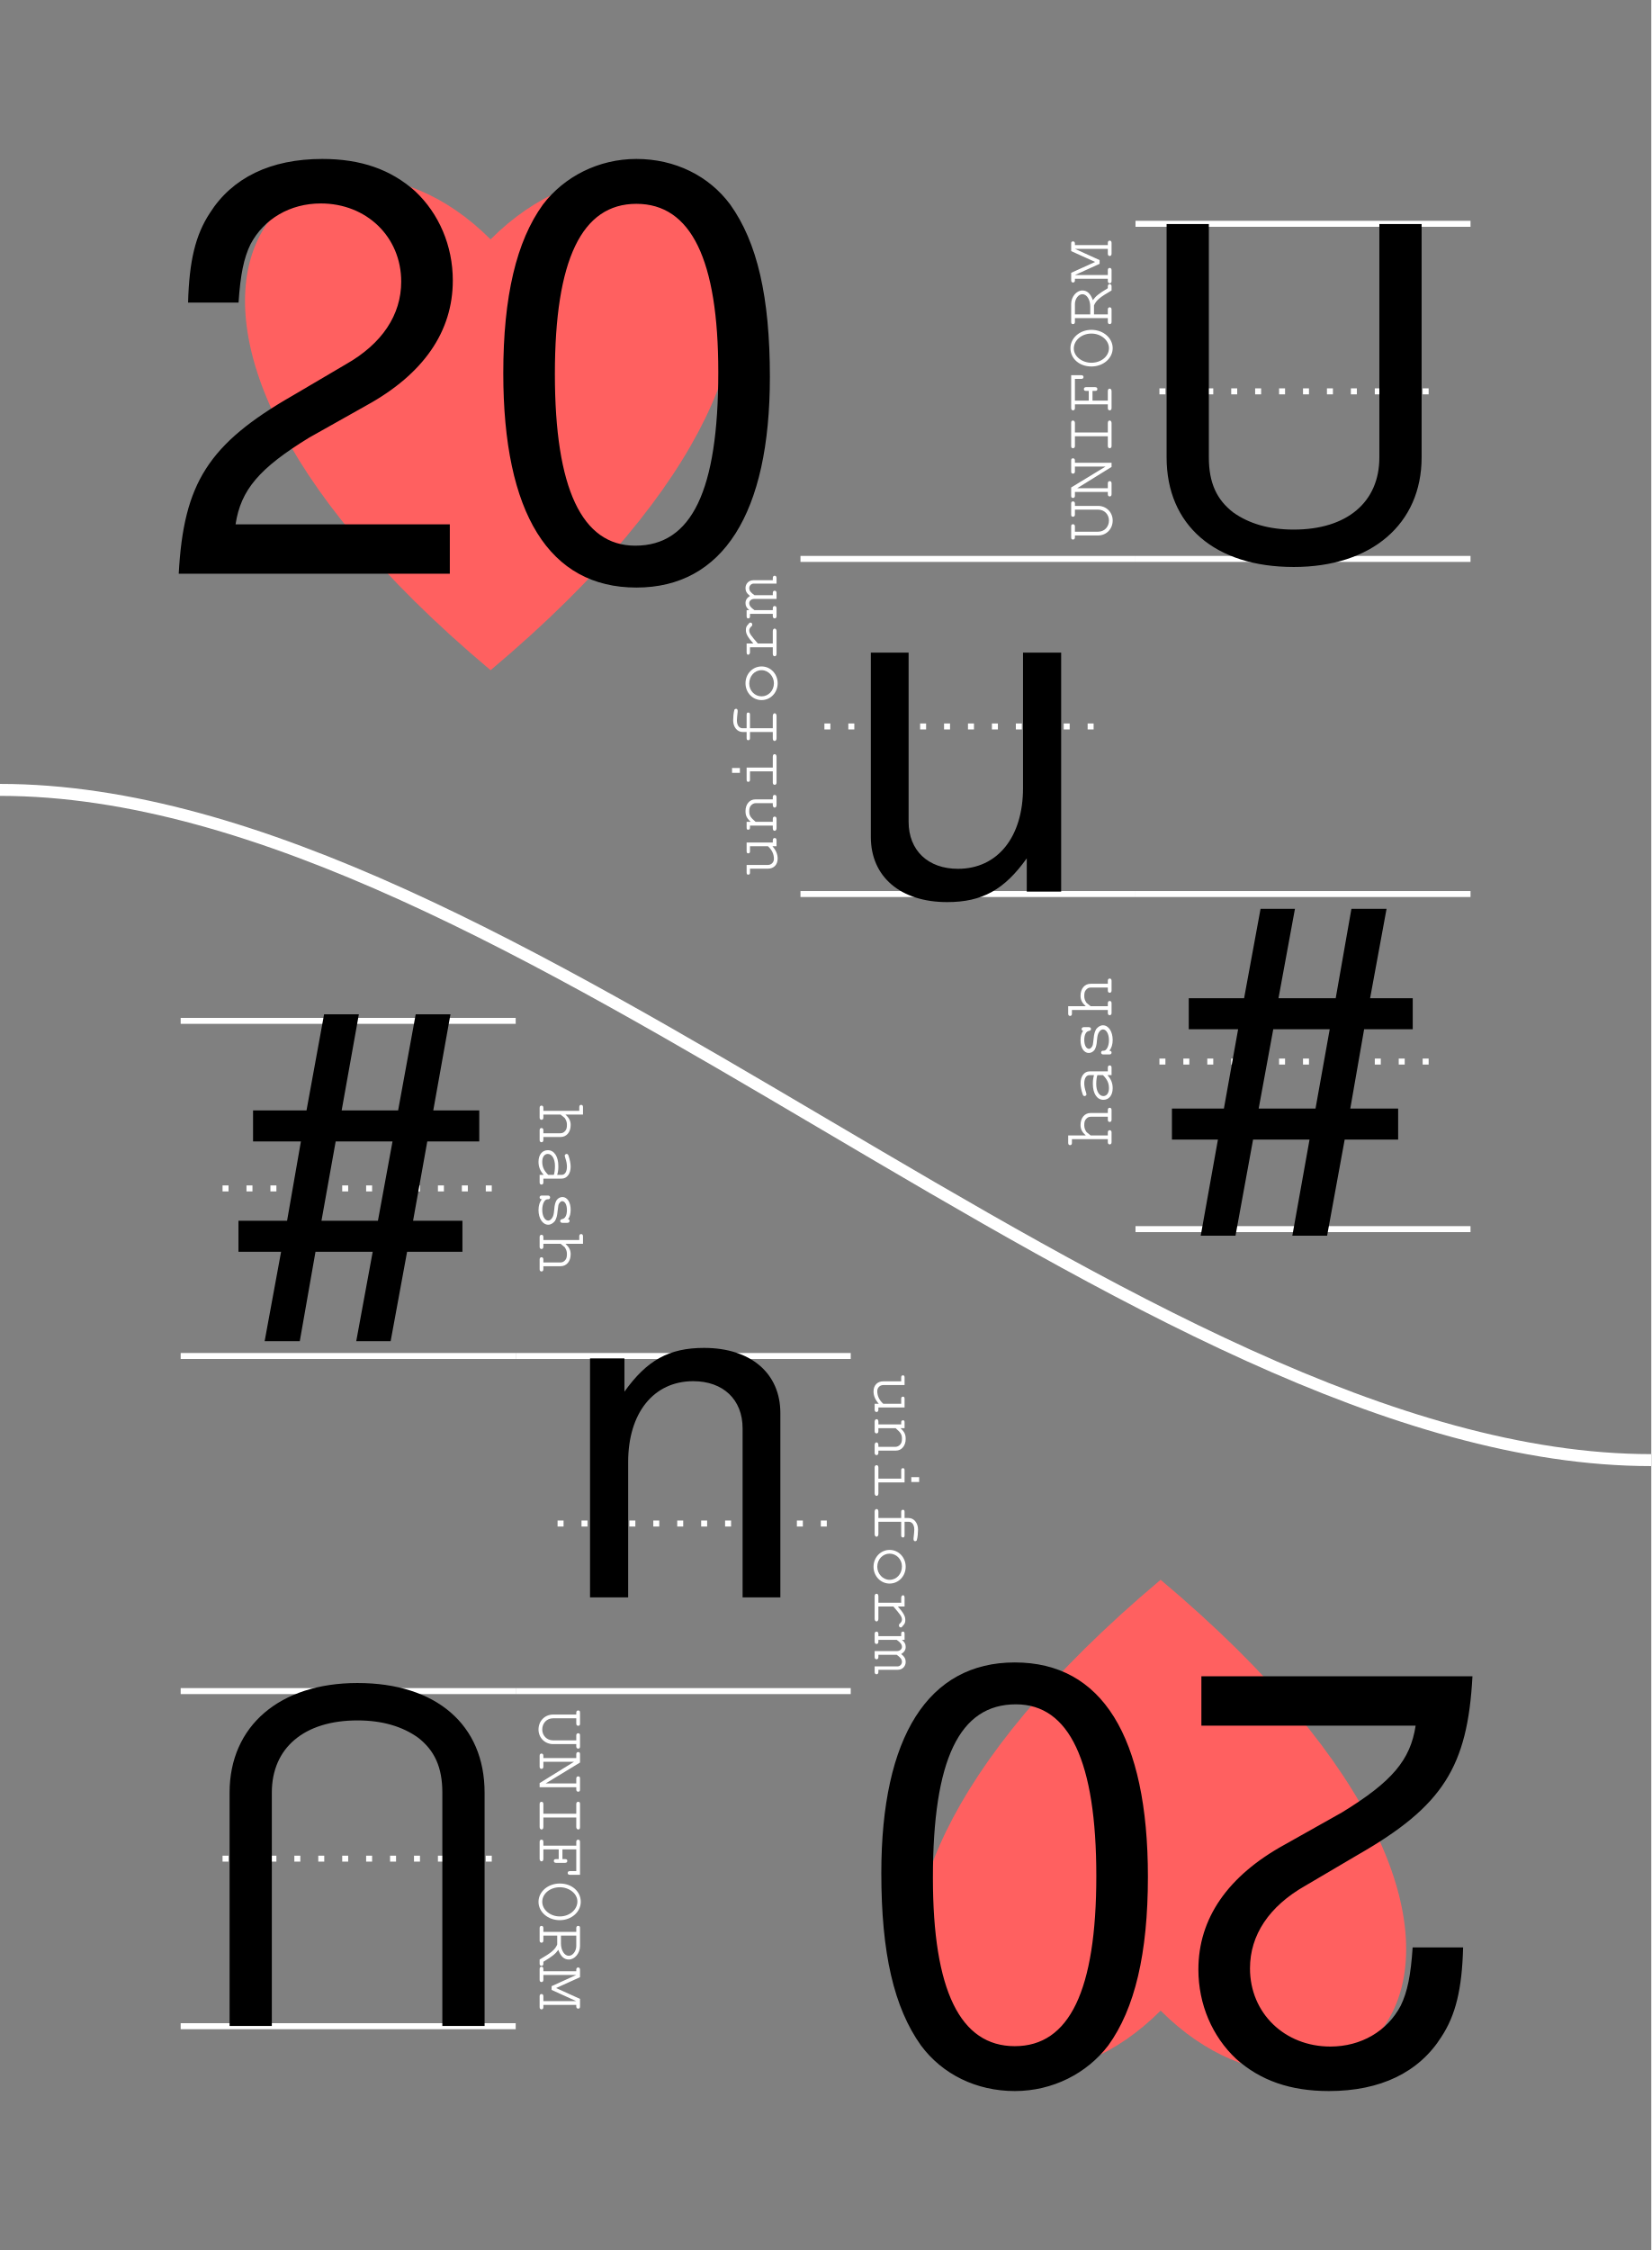
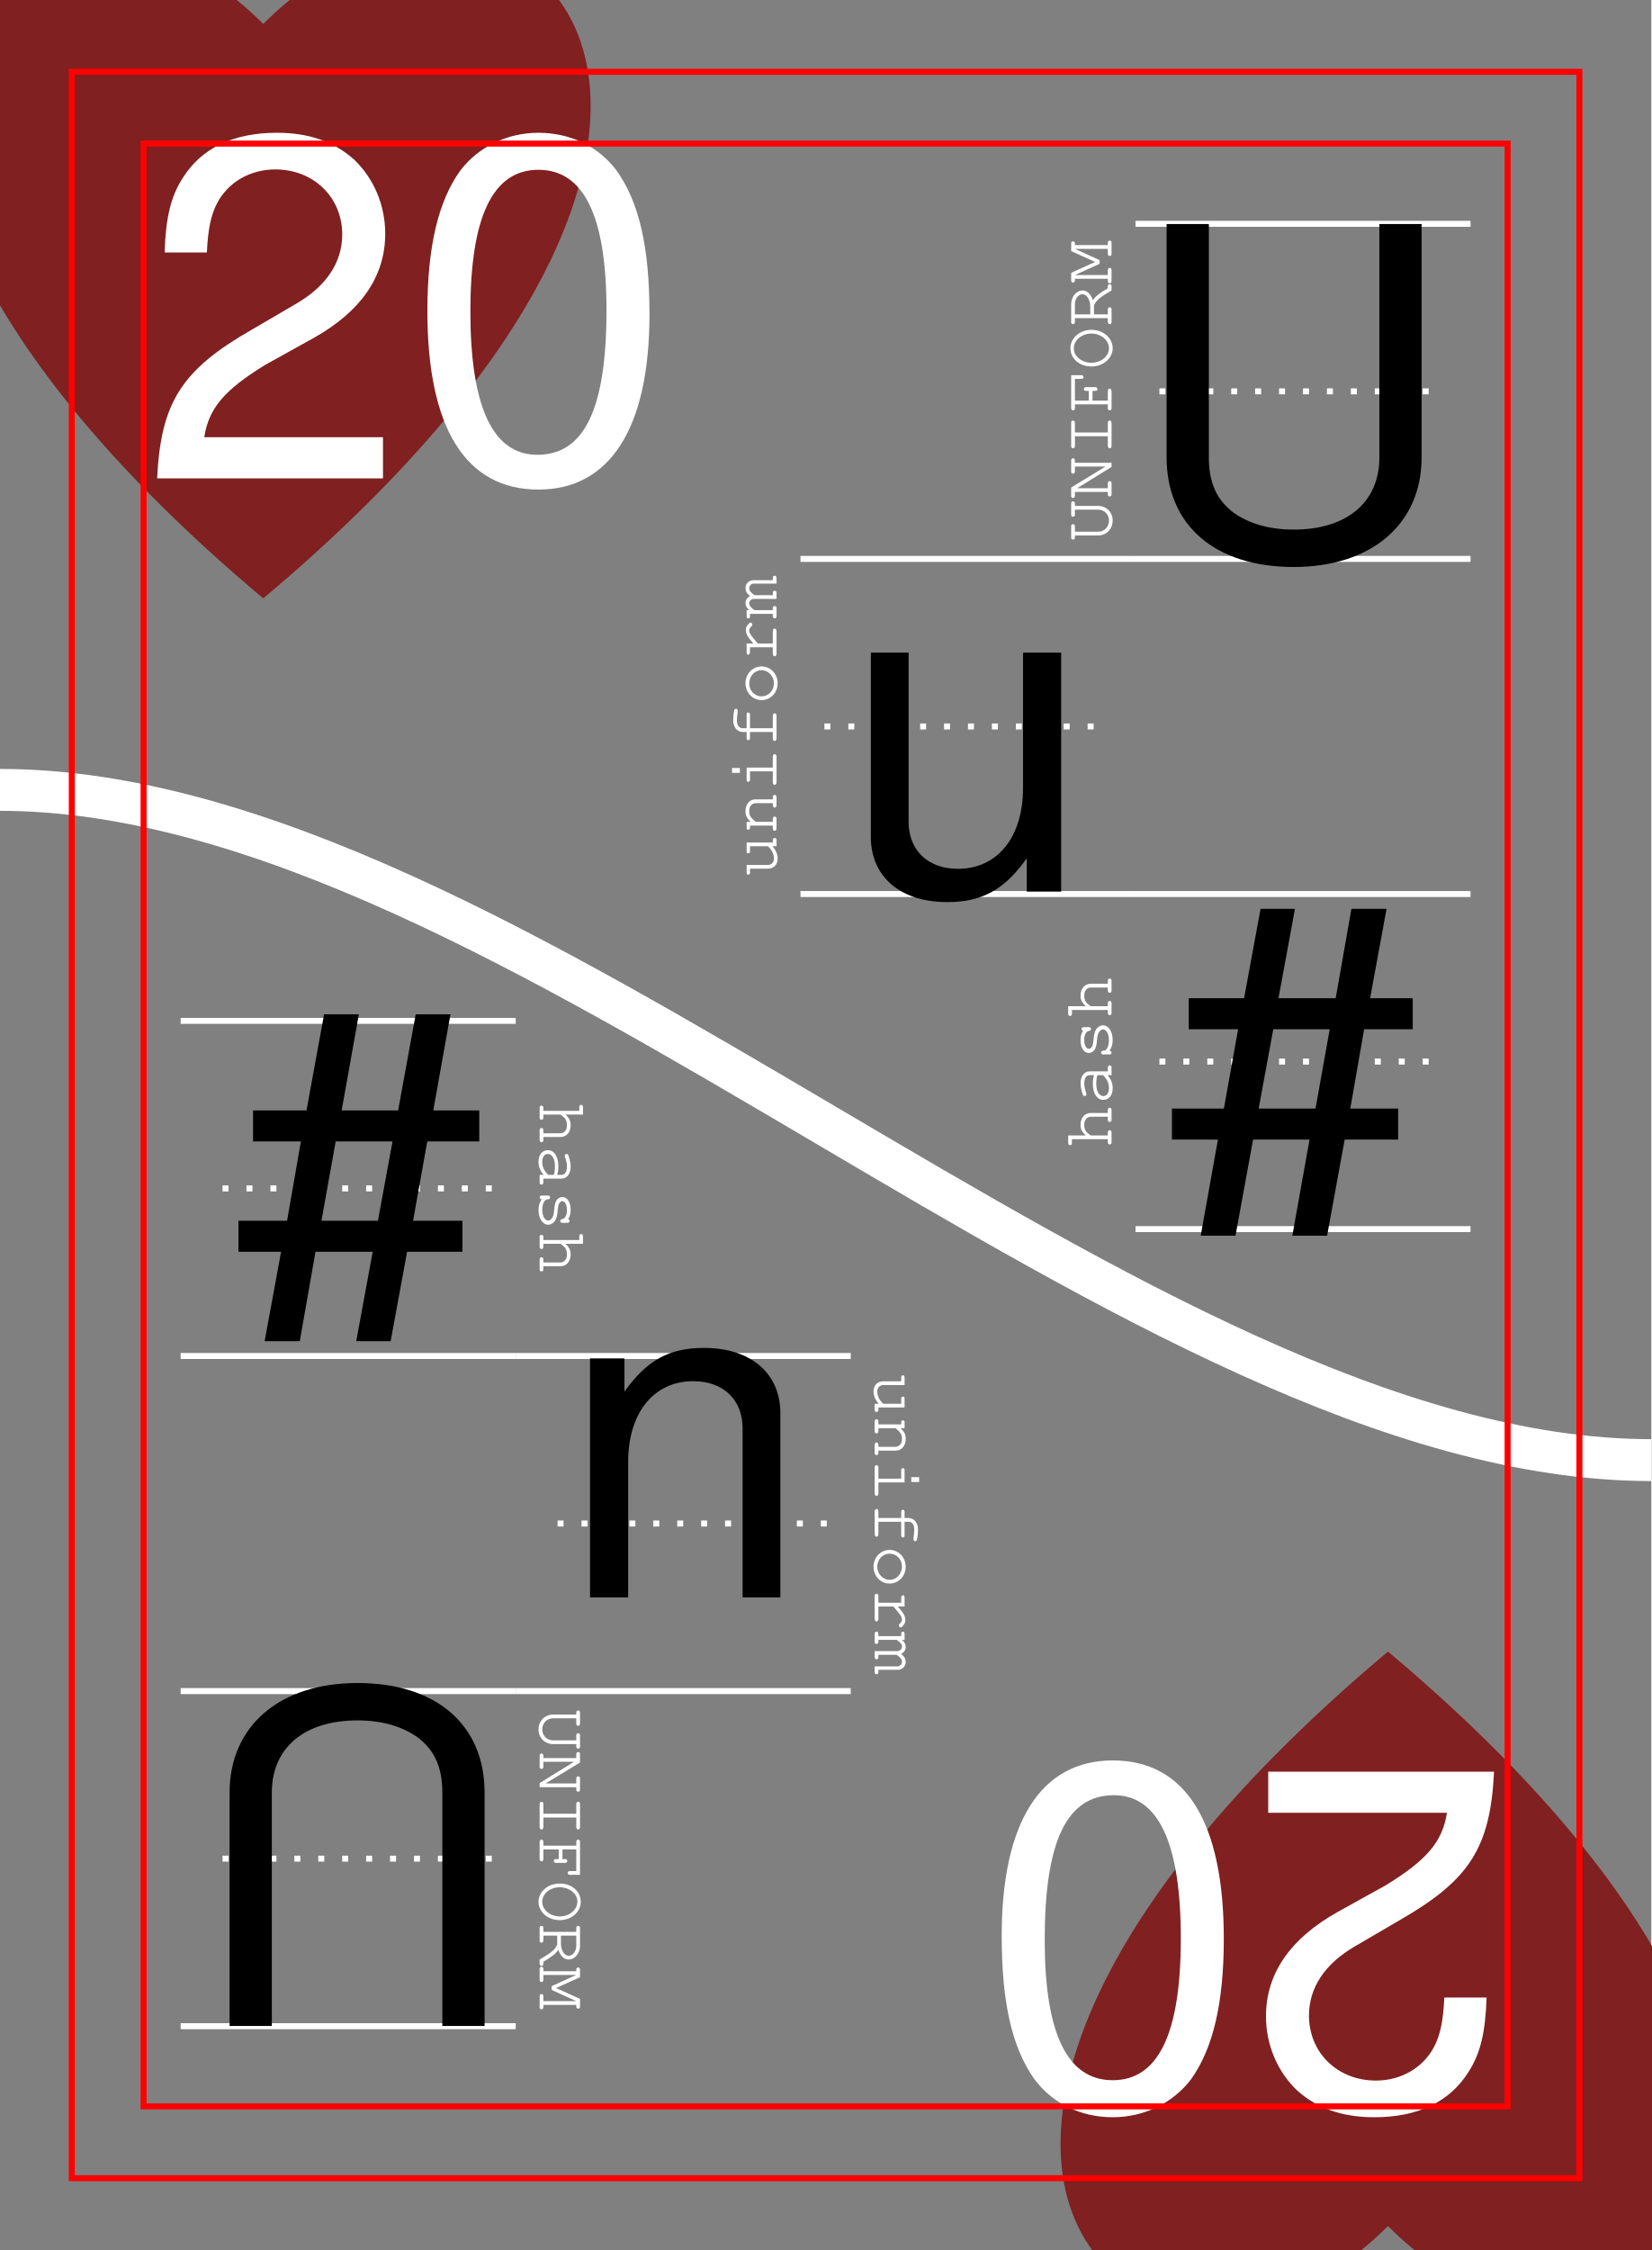
<svg xmlns="http://www.w3.org/2000/svg" xmlns:xlink="http://www.w3.org/1999/xlink" width="69mm" height="94mm" viewBox="-3 -3 69 94" version="1.1" id="card-20">
  <style>
    text { font-family:Helvetica; font-size:19.04px; line-height:1; fill:#000000;fill-opacity:1;stroke:none; }
   
   g.emoji path, g.emoji ellipse, g.emoji circle  { fill:none;stroke:#000000;stroke-width:1.0;stroke-linecap:round;stroke-miterlimit:4;stroke-dasharray:none;stroke-opacity:1 }
   g#card-20-formats-dark text { font-size:7px;fill:#ffffff; }
   g#card-20-thumb-up text, g#card-20-thumb-down text { font-size:7px; }
   path  { fill:none;stroke:#000000;stroke-width:1.0;stroke-linecap:butt;stroke-linejoin:miter;stroke-opacity:1; }
   path.suit { stroke:none; }
   g#card-20-border path  { fill:#808080;fill-opacity:1;stroke:#000000;stroke-width:1.5;stroke-opacity:1;stroke-miterlimit:4;stroke-dasharray:none; }
   g#card-20-lines path { fill:none;stroke:#ffffff;stroke-width:0.25;stroke-linecap:butt;stroke-linejoin:miter;stroke-miterlimit:4;stroke-dasharray:none;stroke-dashoffset:0;stroke-opacity:1 }
   g#card-20-lines-dark path { fill:none;stroke:#000000;stroke-width:0.5;stroke-linecap:butt;stroke-linejoin:miter;stroke-miterlimit:4;stroke-dasharray:none;stroke-dashoffset:0;stroke-opacity:1; }
   g#card-20-lines path.lines-center { stroke-dasharray:0.25, 0.75;}
  </style>
  <defs>
    <g id="card-20-heart-full" class="emoji" transform="translate(-7,-14)">
      <path d="M 7,14 C -5.5,3.5 2,-3 7,2 12,-3 19.5,3.5 7,14 Z" />
    </g>
    <g id="card-20-heart-broken" class="emoji" transform="translate(-7,-14)">
      <path d="M 3.119,0.918 C -0.516,1.134 -2.304,6.546 6.573,13.572            L 10.056,6.195 5.805,7.761 6.763,2.319            C 5.546,1.284 4.244,0.851 3.119,0.918 Z" />
      <path d="M 11.598,-0.031 C 10.627,-0.087 9.524,0.229 8.459,0.983            L 6.937,5.754 12.36,4.47 6.655,12.992            c 0.148,0.146 0.298,0.292 0.453,0.44            C 17.163,6.008 15.371,0.19 11.598,-0.031 Z" />
    </g>
    <g id="card-20-thumb" class="emoji">
      <path d="m 0.25,6 h 4 C 3.761,3.426 2.261,0.331 6.095,0.464           9.005,0.565 8.214,3.28 7.75,6 c 3,0 7,1 4,3 1,1 1,1 0,2 2,1 2,3 -11.5,2 z" />
      <path style="stroke-width:0.5" d="m 4.722,1.807 c 0,0 0.175,2.379 1.03,2.351           0.834,-0.027 0.855,-2.351 0.855,-2.351 z" />
    </g>
    <g id="card-20-thumb-up" class="emoji" transform="translate(-7,-14)">
      <use xlink:href="#card-20-thumb" />
      <text text-anchor="middle" x="6" y="12">+1</text>
    </g>
    <g id="card-20-thumb-down" class="emoji" transform="translate(-7,-14)">
      <use transform="matrix(1,0,0,-1,0,14)" xlink:href="#card-20-thumb" />
      <text text-anchor="middle" x="7" y="7">-1</text>
    </g>
    <g id="card-20-sad" class="emoji" transform="translate(-7,-14)">
      <ellipse id="card-20-sad-right-eye" cx="9.5" cy="4" rx="0.25" ry="0.75" />
      <ellipse id="card-20-sad-left-eye" cx="4.5" cy="4" rx="0.25" ry="0.75" />
      <circle id="card-20-sad-face" cx="7" cy="7" r="7" />
      <path id="card-20-sad-frown" d="m 3,10 c 1.5,-3 6,-3 8,0" />
    </g>
    <g id="card-20-happy" class="emoji" transform="translate(-7,-14)">
      <ellipse id="card-20-happy-right-eye" cx="9.5" cy="4" rx="0.25" ry="0.75" />
      <ellipse id="card-20-happy-left-eye" cx="4.5" cy="4" rx="0.25" ry="0.75" />
      <circle id="card-20-happy-face" cx="7" cy="7" r="7" />
      <path id="card-20-happy-smile" d="m 3,8 c 1.5,4 6,4 8,0" />
    </g>
    <g id="card-20-suit-club" transform="translate(7,7)">
-       <path id="card-20-suit-club-flower" style="fill:#60ff60;stroke:none" d="     M -7.347880794884119e-16,4.0      C 3.365,12.557 12.557,-3.365 3.464,-2.0      C 9.192,-9.192 -9.192,-9.192 -3.464,-2      C -12.557,-3.365 -3.365,12.557 -7.347880794884119e-16,4.0      Z     " />
-       <path id="card-20-suit-club-stem" style="fill:#60ff60;stroke:none" d="     m 0,7.0      h -1.5      c 1.5,-1.5 1.5,-7.0 1.5,-7.0      c 0,0 0,5.5 1.5,7.0      z" />
+       <path id="card-20-suit-club-flower" style="fill:#208020;stroke:none" d="     M -7.347880794884119e-16,4.0      C 3.365,12.557 12.557,-3.365 3.464,-2.0      C 9.192,-9.192 -9.192,-9.192 -3.464,-2      C -12.557,-3.365 -3.365,12.557 -7.347880794884119e-16,4.0      Z     " />
+       <path id="card-20-suit-club-stem" style="fill:#208020;stroke:none" d="     m 0,7.0      h -1.5      c 1.5,-1.5 1.5,-7.0 1.5,-7.0      c 0,0 0,5.5 1.5,7.0      z" />
    </g>
    <g id="card-20-suit-heart">
-       <path style="fill:#ff6060;stroke:none" d="M 7,14 C -5.5,3.5 2,-3 7,2 12,-3 19.5,3.5 7,14 Z" />
+       <path style="fill:#802020;stroke:none" d="M 7,14 C -5.5,3.5 2,-3 7,2 12,-3 19.5,3.5 7,14 Z" />
    </g>
    <g id="card-20-suit-diamond">
-       <path style="fill:#6060ff;stroke:none" d="m 7,14 -7,-10 7,-4 7,4 z" />
+       <path style="fill:#202080;stroke:none" d="m 7,14 -7,-10 7,-4 7,4 z" />
    </g>
    <g id="card-20-suit-spade">
-       <path style="fill:#606060;stroke:none" d="M 7,0 C -5.5,10.5 2,17 7,12 12,17 19.5,10.5 7,0 Z" />
-       <path style="fill:#606060;stroke:none" d="m 7,14 h -1.5 c 1.5,-1.5 1.5,-7.0 1.5,-7.0 c 0,0 0,5.5 1.5,7.0 z" />
+       <path style="fill:#202020;stroke:none" d="M 7,0 C -5.5,10.5 2,17 7,12 12,17 19.5,10.5 7,0 Z" />
+       <path style="fill:#202020;stroke:none" d="m 7,14 h -1.5 c 1.5,-1.5 1.5,-7.0 1.5,-7.0 c 0,0 0,5.5 1.5,7.0 z" />
    </g>
    <g id="card-20-lines">
      <path d="m 0,0 14,0" />
      <path class="lines-center" d="m 1,7 12,0" />
      <path d="m 0,14 14,0" />
    </g>
    <g id="card-20-lines-dark">
      
      
      
    </g>
    <g id="card-20-translate-text">
      <text xml:space="preserve" x="37.45" y="34.25" text-anchor="middle">u</text>
      <text xml:space="preserve" x="51" y="20.25" text-anchor="middle">U</text>
      <text xml:space="preserve" x="51" y="48.25" text-anchor="middle">#</text>
    </g>
    <g id="card-20-translate-pics">
      <use x="37.45" y="34.25" xlink:href="#card-20-" />
      <use x="51" y="20.25" xlink:href="#card-20-" />
      <use x="51" y="48.25" xlink:href="#card-20-" />
    </g>
    <g id="card-20-formats">
      <g id="formats-up" transform="translate(44.45,6.35)">
        <use xlink:href="#card-20-lines" />
        <text transform="rotate(-90) translate(-7,-1)" xml:space="preserve" text-anchor="middle" style="font-size:3px;line-height:1;font-family:Courier;fill:#ffffff;fill-opacity:1;stroke:#ffffff;stroke-width:0;stroke-miterlimit:4;stroke-dasharray:none;stroke-opacity:1">UNIFORM</text>
      </g>
      <g id="card-20-formats-plain" transform="translate(30.45,20.35)">
        <use xlink:href="#card-20-lines" />
        <text transform="rotate(-90) translate(-7,-1)" xml:space="preserve" text-anchor="middle" style="font-size:3px;line-height:1;font-family:Courier;fill:#ffffff;fill-opacity:1;stroke:#ffffff;stroke-width:0;stroke-miterlimit:4;stroke-dasharray:none;stroke-opacity:1">uniform</text>
      </g>
      <g id="card-20-formats-down" transform="translate(44.45,34.35)">
        <use xlink:href="#card-20-lines" />
        <text transform="rotate(-90) translate(-7,-1)" xml:space="preserve" text-anchor="middle" style="font-size:3px;line-height:1;font-family:Courier;fill:#ffffff;fill-opacity:1;stroke:#ffffff;stroke-width:0;stroke-miterlimit:4;stroke-dasharray:none;stroke-opacity:1">hash</text>
      </g>
      <text xml:space="preserve" text-anchor="middle" style="font-size:7px;line-height:1;font-family:Courier;fill:#ffffff;fill-opacity:1;stroke:#ffffff;stroke-width:0;stroke-miterlimit:4;stroke-dasharray:none;stroke-opacity:1" x="51.45" y="28.50" />
    </g>
    <g id="card-20-formats-dark">
      <g id="card-20-formats-up" transform="translate(44.45,6.35)">
        <use xlink:href="#card-20-lines-dark" />
        <text transform="rotate(-90) translate(-7,-1)" xml:space="preserve" text-anchor="middle" style="font-size:3px;line-height:1;font-family:Courier;fill:#ffffff;fill-opacity:1;stroke:#ffffff;stroke-width:0;stroke-miterlimit:4;stroke-dasharray:none;stroke-opacity:1">UNIFORM</text>
      </g>
      <g id="card-20-formats-plain" transform="translate(30.45,20.35)">
        <use xlink:href="#card-20-lines-dark" />
        <text transform="rotate(-90) translate(-7,18.5)" xml:space="preserve" text-anchor="middle" style="font-size:4px;line-height:1;font-family:Courier;fill:#ffffff;fill-opacity:1;stroke:#ffffff;stroke-width:0;stroke-miterlimit:4;stroke-dasharray:none;stroke-opacity:1">uniform</text>
      </g>
      <g id="card-20-formats-down" transform="translate(44.45,34.35)">
        <use xlink:href="#card-20-lines-dark" />
        <text transform="rotate(-90) translate(-7,-1)" xml:space="preserve" text-anchor="middle" style="font-size:3px;line-height:1;font-family:Courier;fill:#ffffff;fill-opacity:1;stroke:#ffffff;stroke-width:0;stroke-miterlimit:4;stroke-dasharray:none;stroke-opacity:1">hash</text>
      </g>
      <text xml:space="preserve" text-anchor="middle" style="fill:#000000;font-size:150%" x="51.45" y="36" />
    </g>
  </defs>
  <g id="card-20-main-layer">
    <rect x="-3" y="-3" width="69" height="94" style="fill:#808080" />
-     <use opacity="1" transform="matrix(1.5,0,0,1.5,7,4)" xlink:href="#card-20-suit-heart" />
+     <use opacity="1" transform="matrix(2,0,0,2,-6,-6)" xlink:href="#card-20-suit-heart" />
    <use xlink:href="#card-20-formats" />
    <g transform="rotate(180,31.5,44)">
-       <use opacity="1" transform="matrix(1.5,0,0,1.5,7,4)" xlink:href="#card-20-suit-heart" />
+       <use opacity="1" transform="matrix(2,0,0,2,-6,-6)" xlink:href="#card-20-suit-heart" />
      <use xlink:href="#card-20-formats" />
    </g>
    <g id="card-20-border">
-       <path id="card-20-border-separator" style="stroke:#ffffff;stroke-width:0.5;fill:none;" d="M -3.0,30 C 18.5,30 44.5,58 66,58" />
+       <path id="card-20-border-separator" style="stroke:#ffffff;stroke-width:1.75;fill:none;" d="M -3.0,30 C 18.5,30 44.5,58 66,58" />
    </g>
    <g id="card-20-upward">
-       <text x="17" y="21" style="font-family:Helvetica;font-size:24px;" text-anchor="middle">20</text>
+       <text x="14" y="17" style="font-family:Helvetica;font-size:20px;fill:#fff" text-anchor="middle">20</text>
      <use xlink:href="#card-20-translate-text" />
    </g>
    <use xlink:href="#card-20-upward" transform="rotate(180,31.5,44)" />
+     <rect x="0" y="0" width="63" height="88" style="stroke:#f00;stroke-width:0.25;fill:none;" />
+     <rect x="3" y="3" width="57" height="82" style="stroke:#f00;stroke-width:0.25;fill:none;" />
  </g>
</svg>
